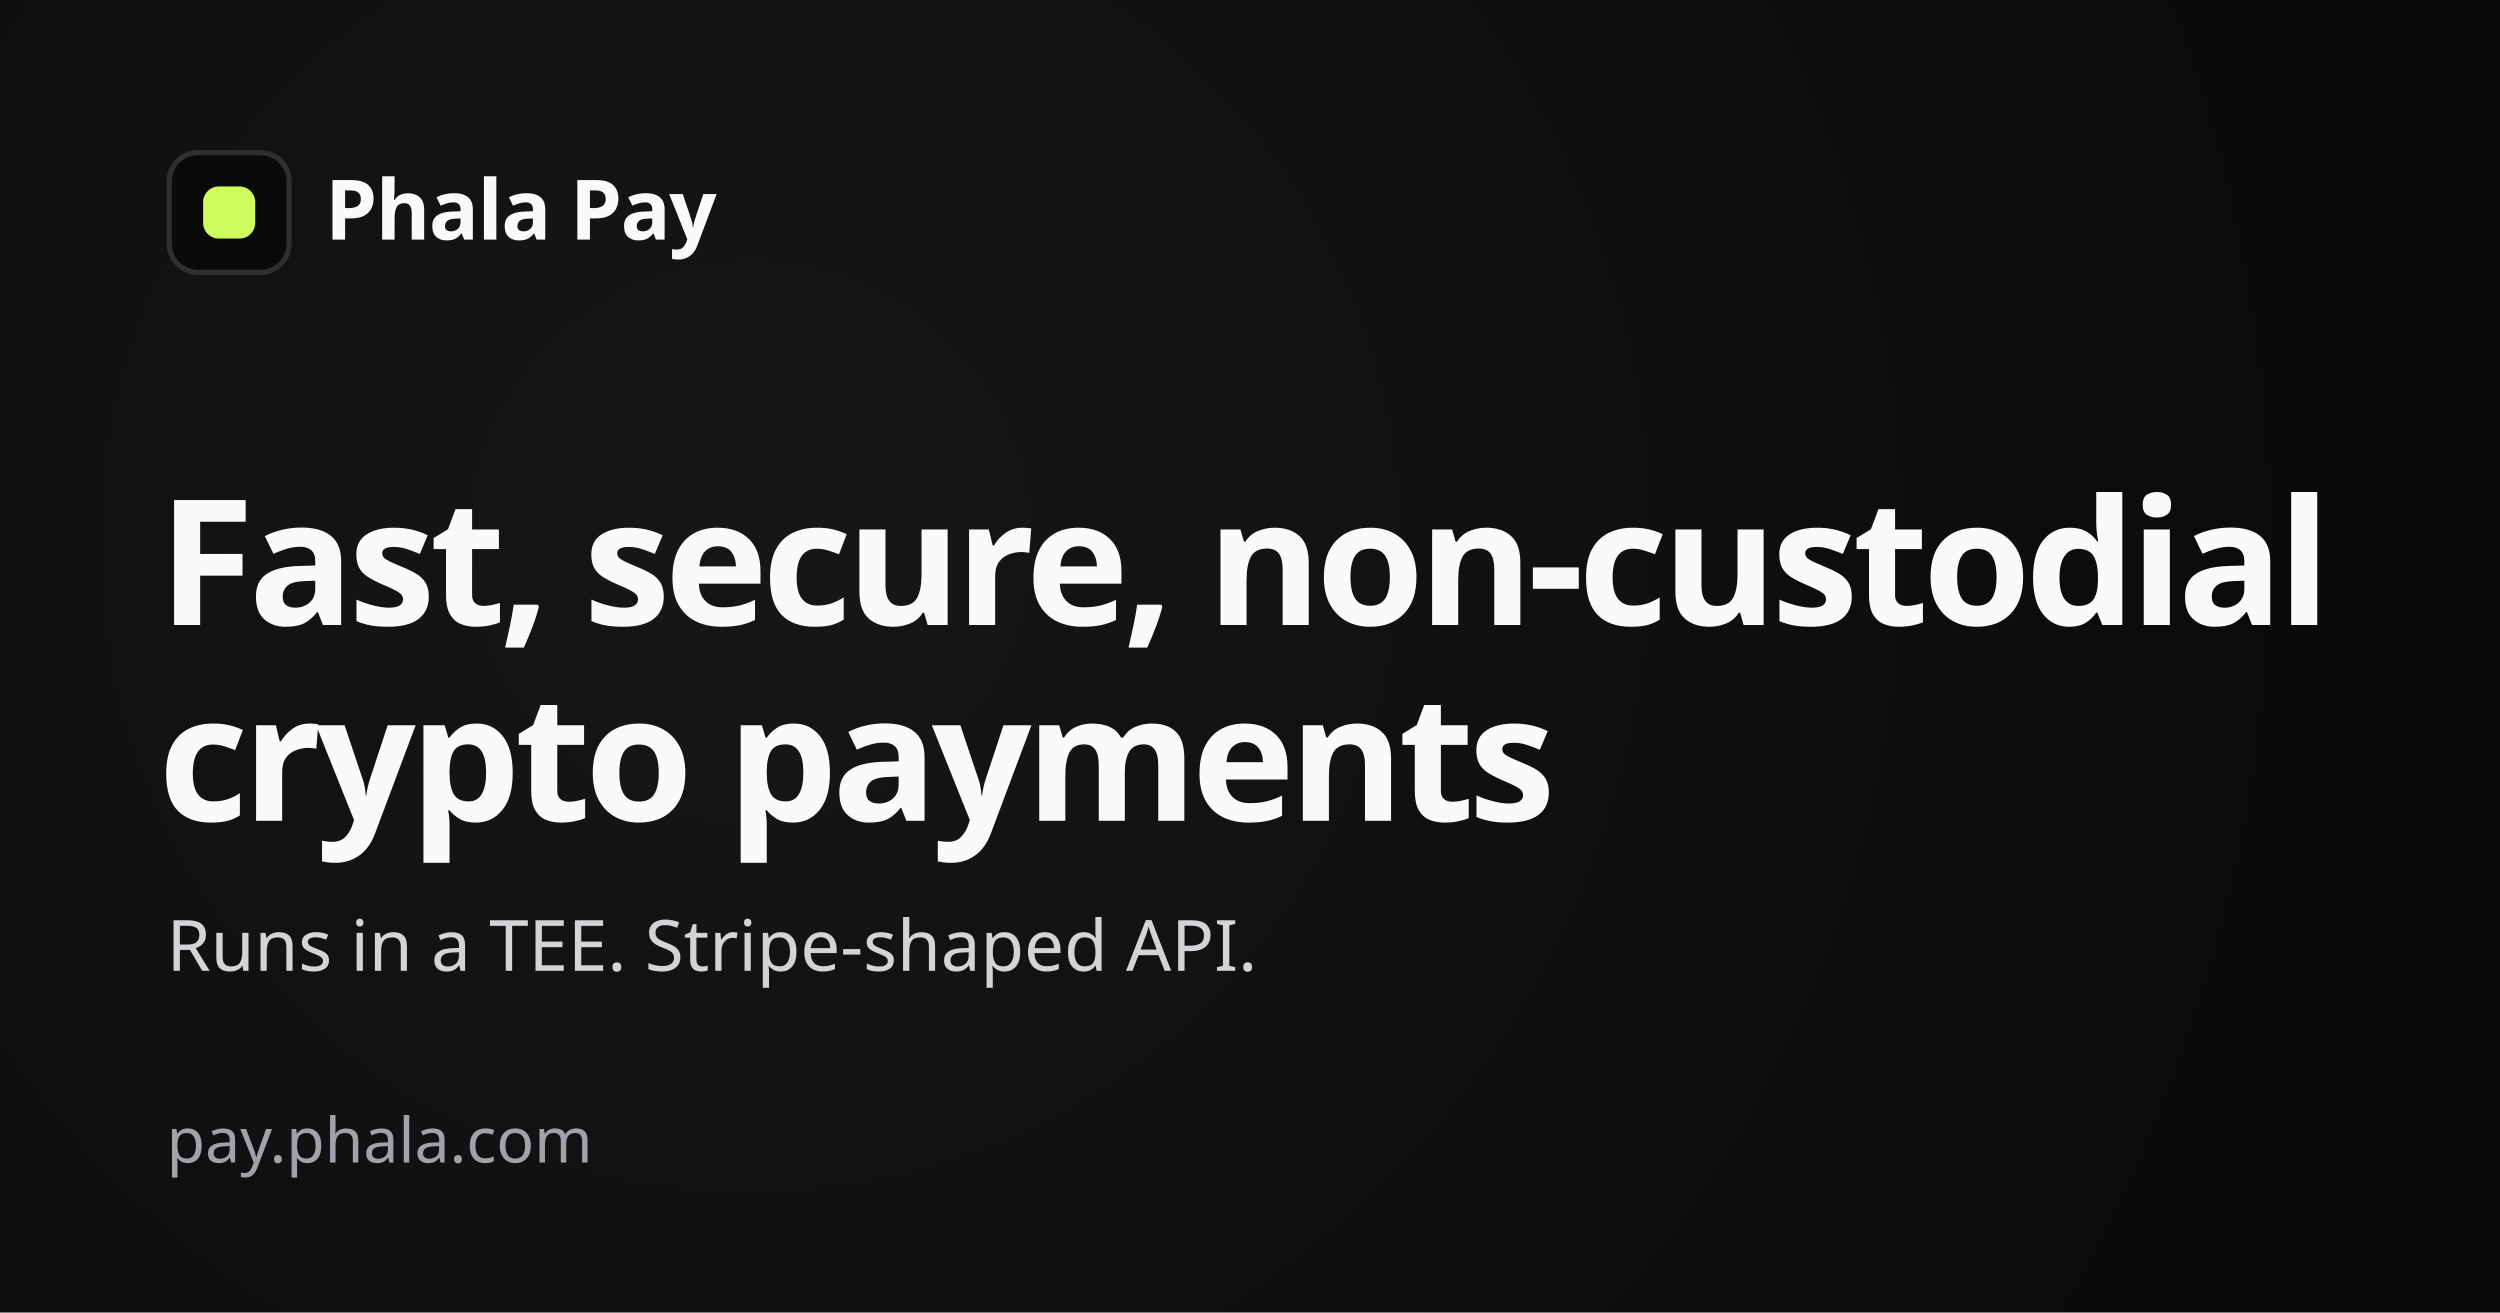
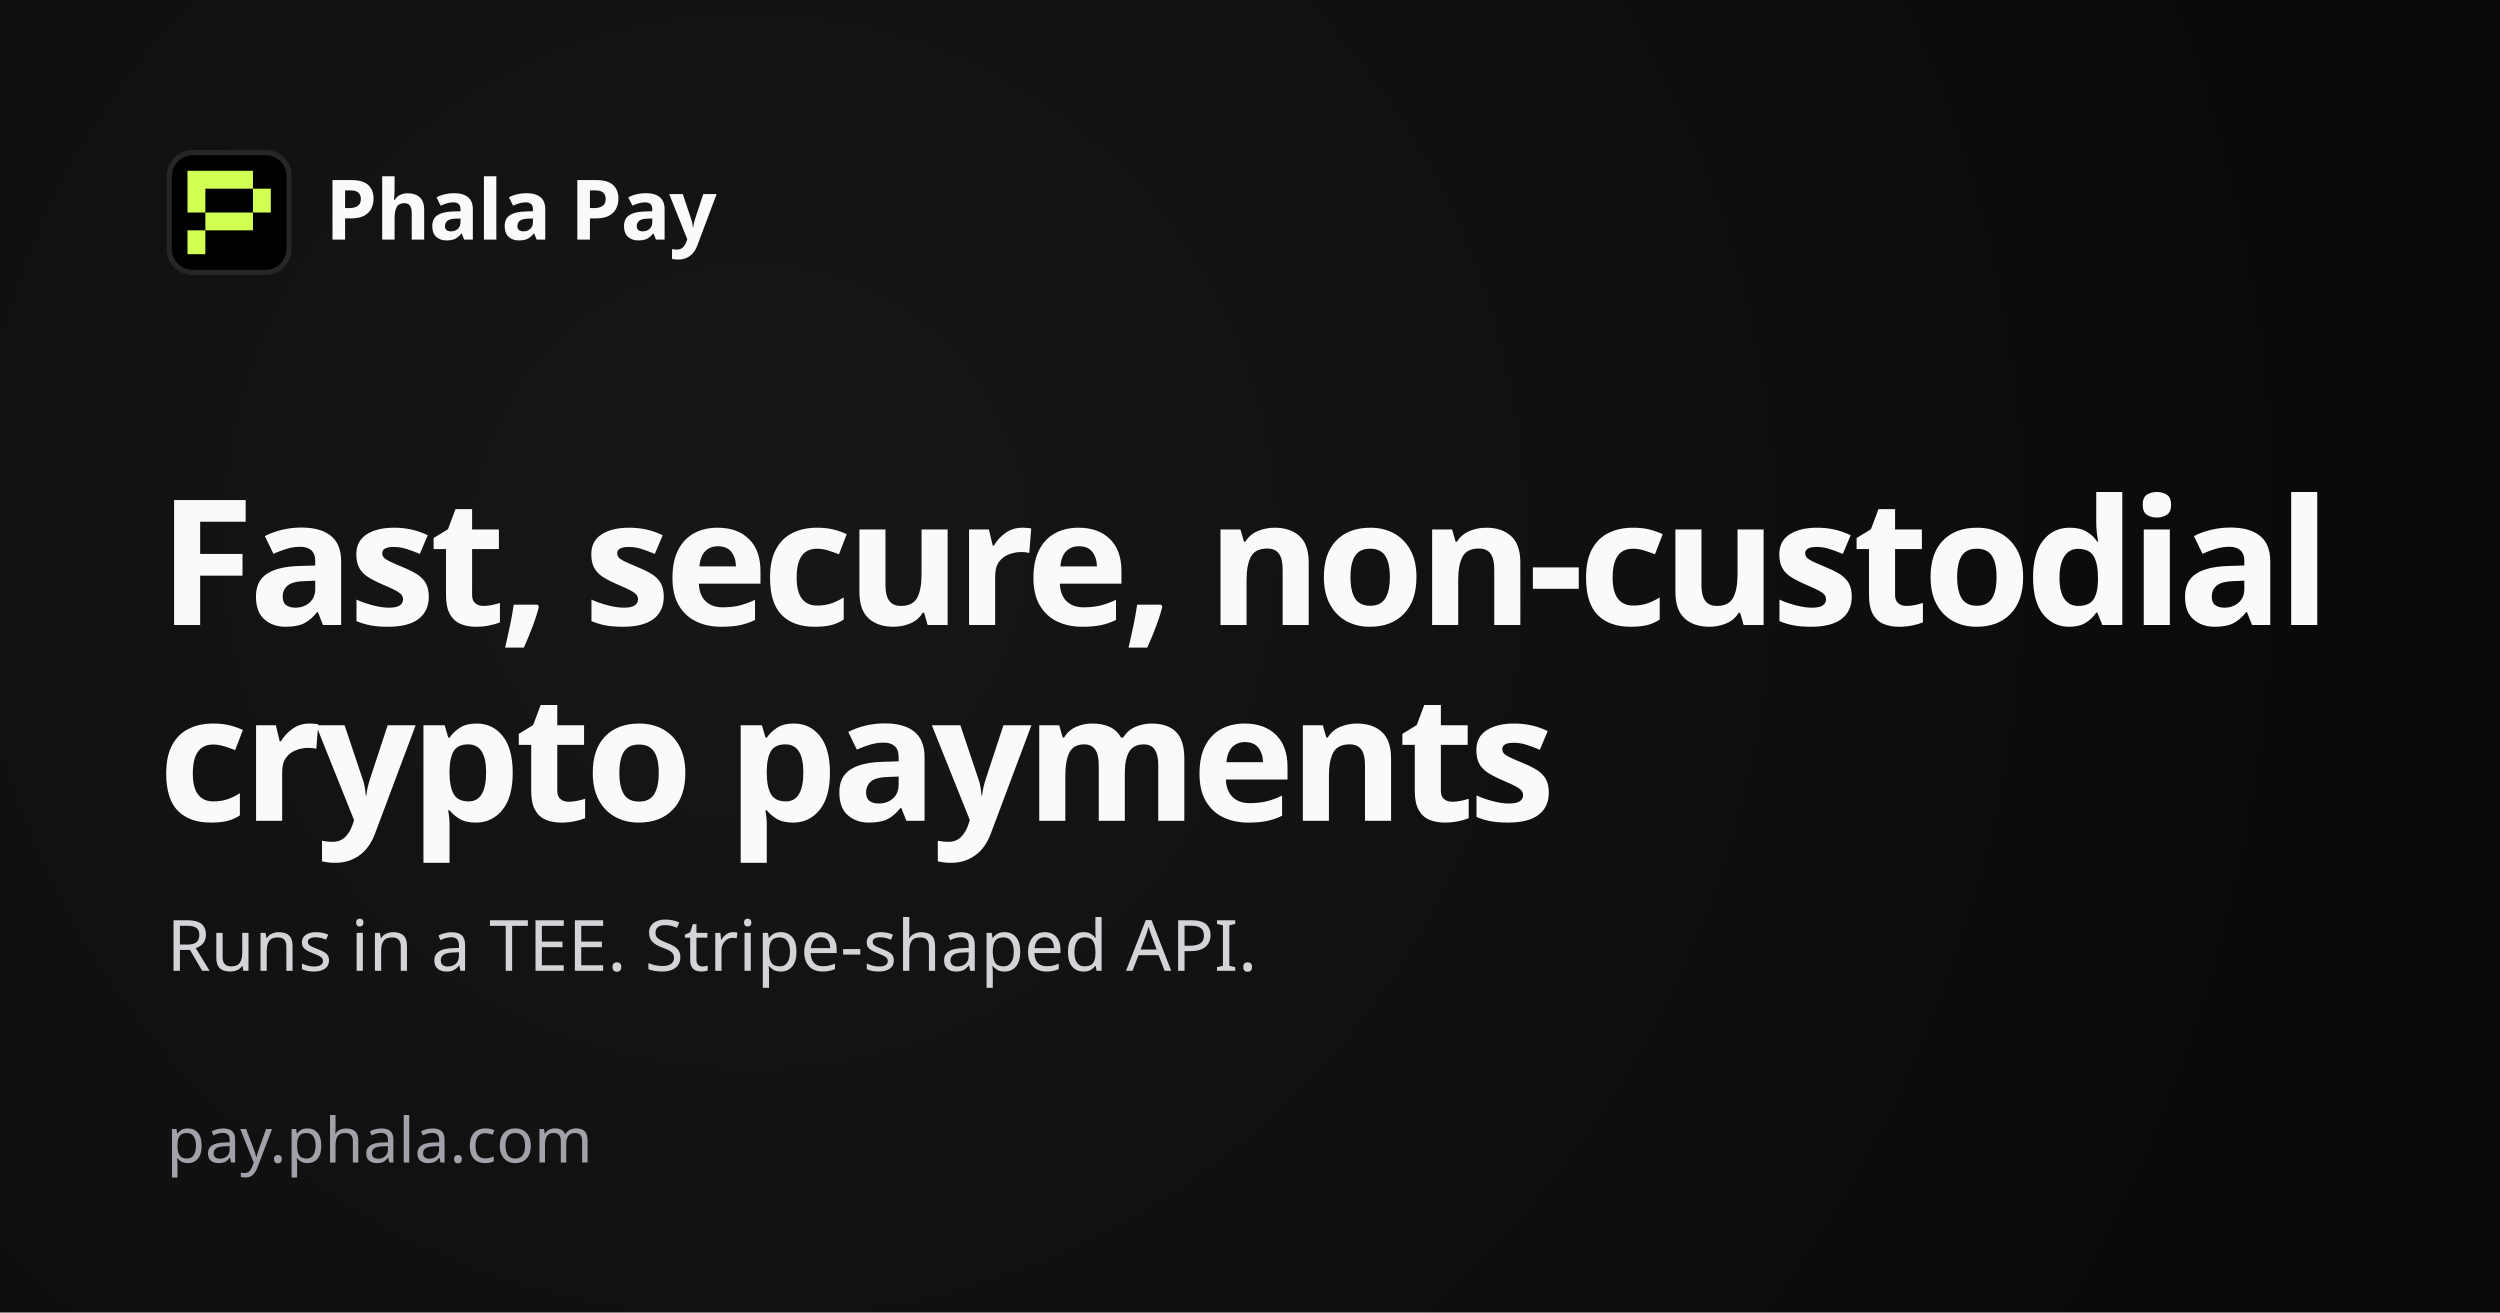
<svg xmlns="http://www.w3.org/2000/svg" width="1200" height="630" viewBox="0 0 1200 630">
  <defs>
    <radialGradient id="light" cx="360" cy="260" r="760" gradientUnits="userSpaceOnUse">
      <stop offset="0" stop-color="#fff" stop-opacity="0.05" />
      <stop offset="1" stop-color="#fff" stop-opacity="0" />
    </radialGradient>
  </defs>
  <rect width="1200" height="630" fill="#0a0a0a" />
  <rect width="1200" height="630" fill="url(#light)" />
  <g font-family="Geist Variable">
    <g transform="translate(80 72) scale(2.5)">
-       <rect width="24" height="24" rx="6" fill="#0a0a0a" />
-       <rect x="0.5" y="0.5" width="23" height="23" rx="5.5" fill="none" stroke="#fff" stroke-opacity="0.15" />
-       <rect x="7" y="7" width="10" height="10" rx="3" fill="#cefc5d" />
+       <rect width="24" height="24" rx="5" fill="#000" />
+       <rect x="0.5" y="0.5" width="23" height="23" rx="4.5" fill="none" stroke="#fff" stroke-opacity="0.15" />
+       <path fill="#D1FF52" fill-rule="evenodd" d="M4 4h12.571v3.429H20V12h-3.429V7.429H7.43V12H4zm3.429 11.429h9.142V12H7.43zm0 0V20H4v-4.571z" clip-rule="evenodd" />
    </g>
    <text x="156" y="115" font-size="40" font-weight="600" letter-spacing="-0.8" fill="#fafafa">Phala Pay</text>
    <text font-size="84" font-weight="600" letter-spacing="-2.8" fill="#fafafa">
      <tspan x="76" y="300">Fast, secure, non-custodial</tspan>
      <tspan x="76" y="394">crypto payments</tspan>
    </text>
    <text x="80" y="466" font-size="34" font-weight="450" fill="#d4d4d8">Runs in a TEE. Stripe-shaped API.</text>
    <text x="80" y="558" font-size="30" font-weight="450" fill="#a1a1aa">pay.phala.com</text>
  </g>
</svg>
